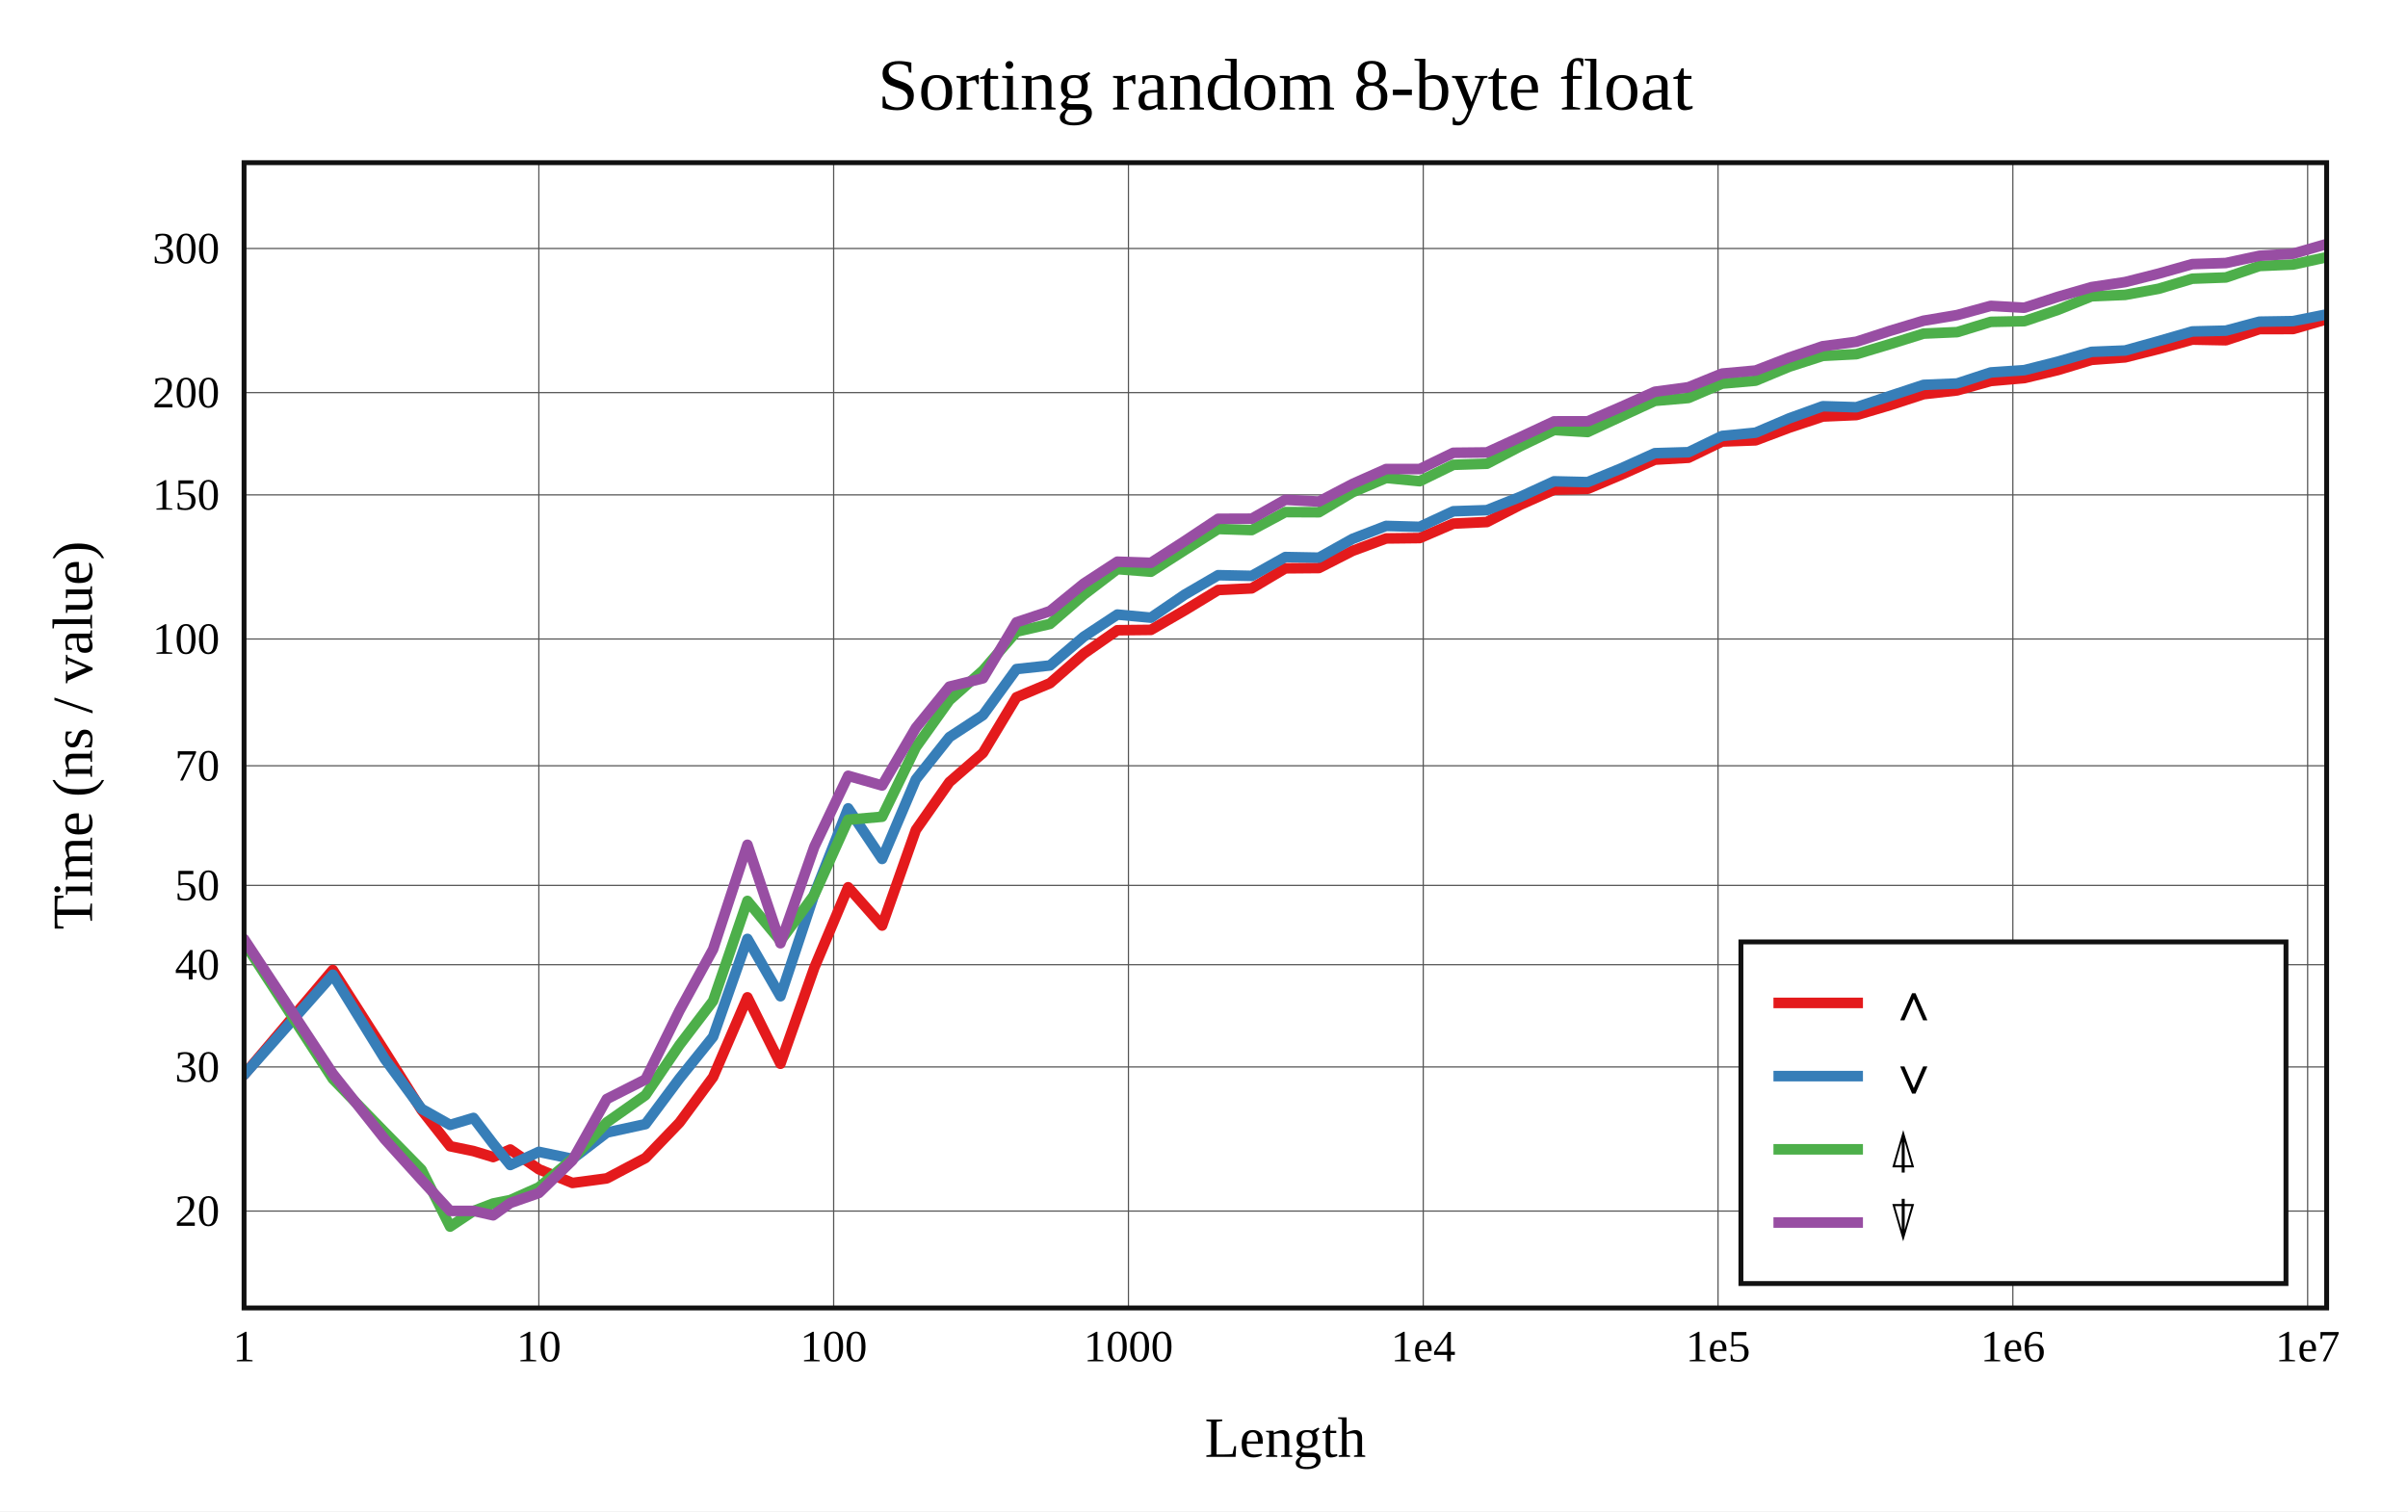
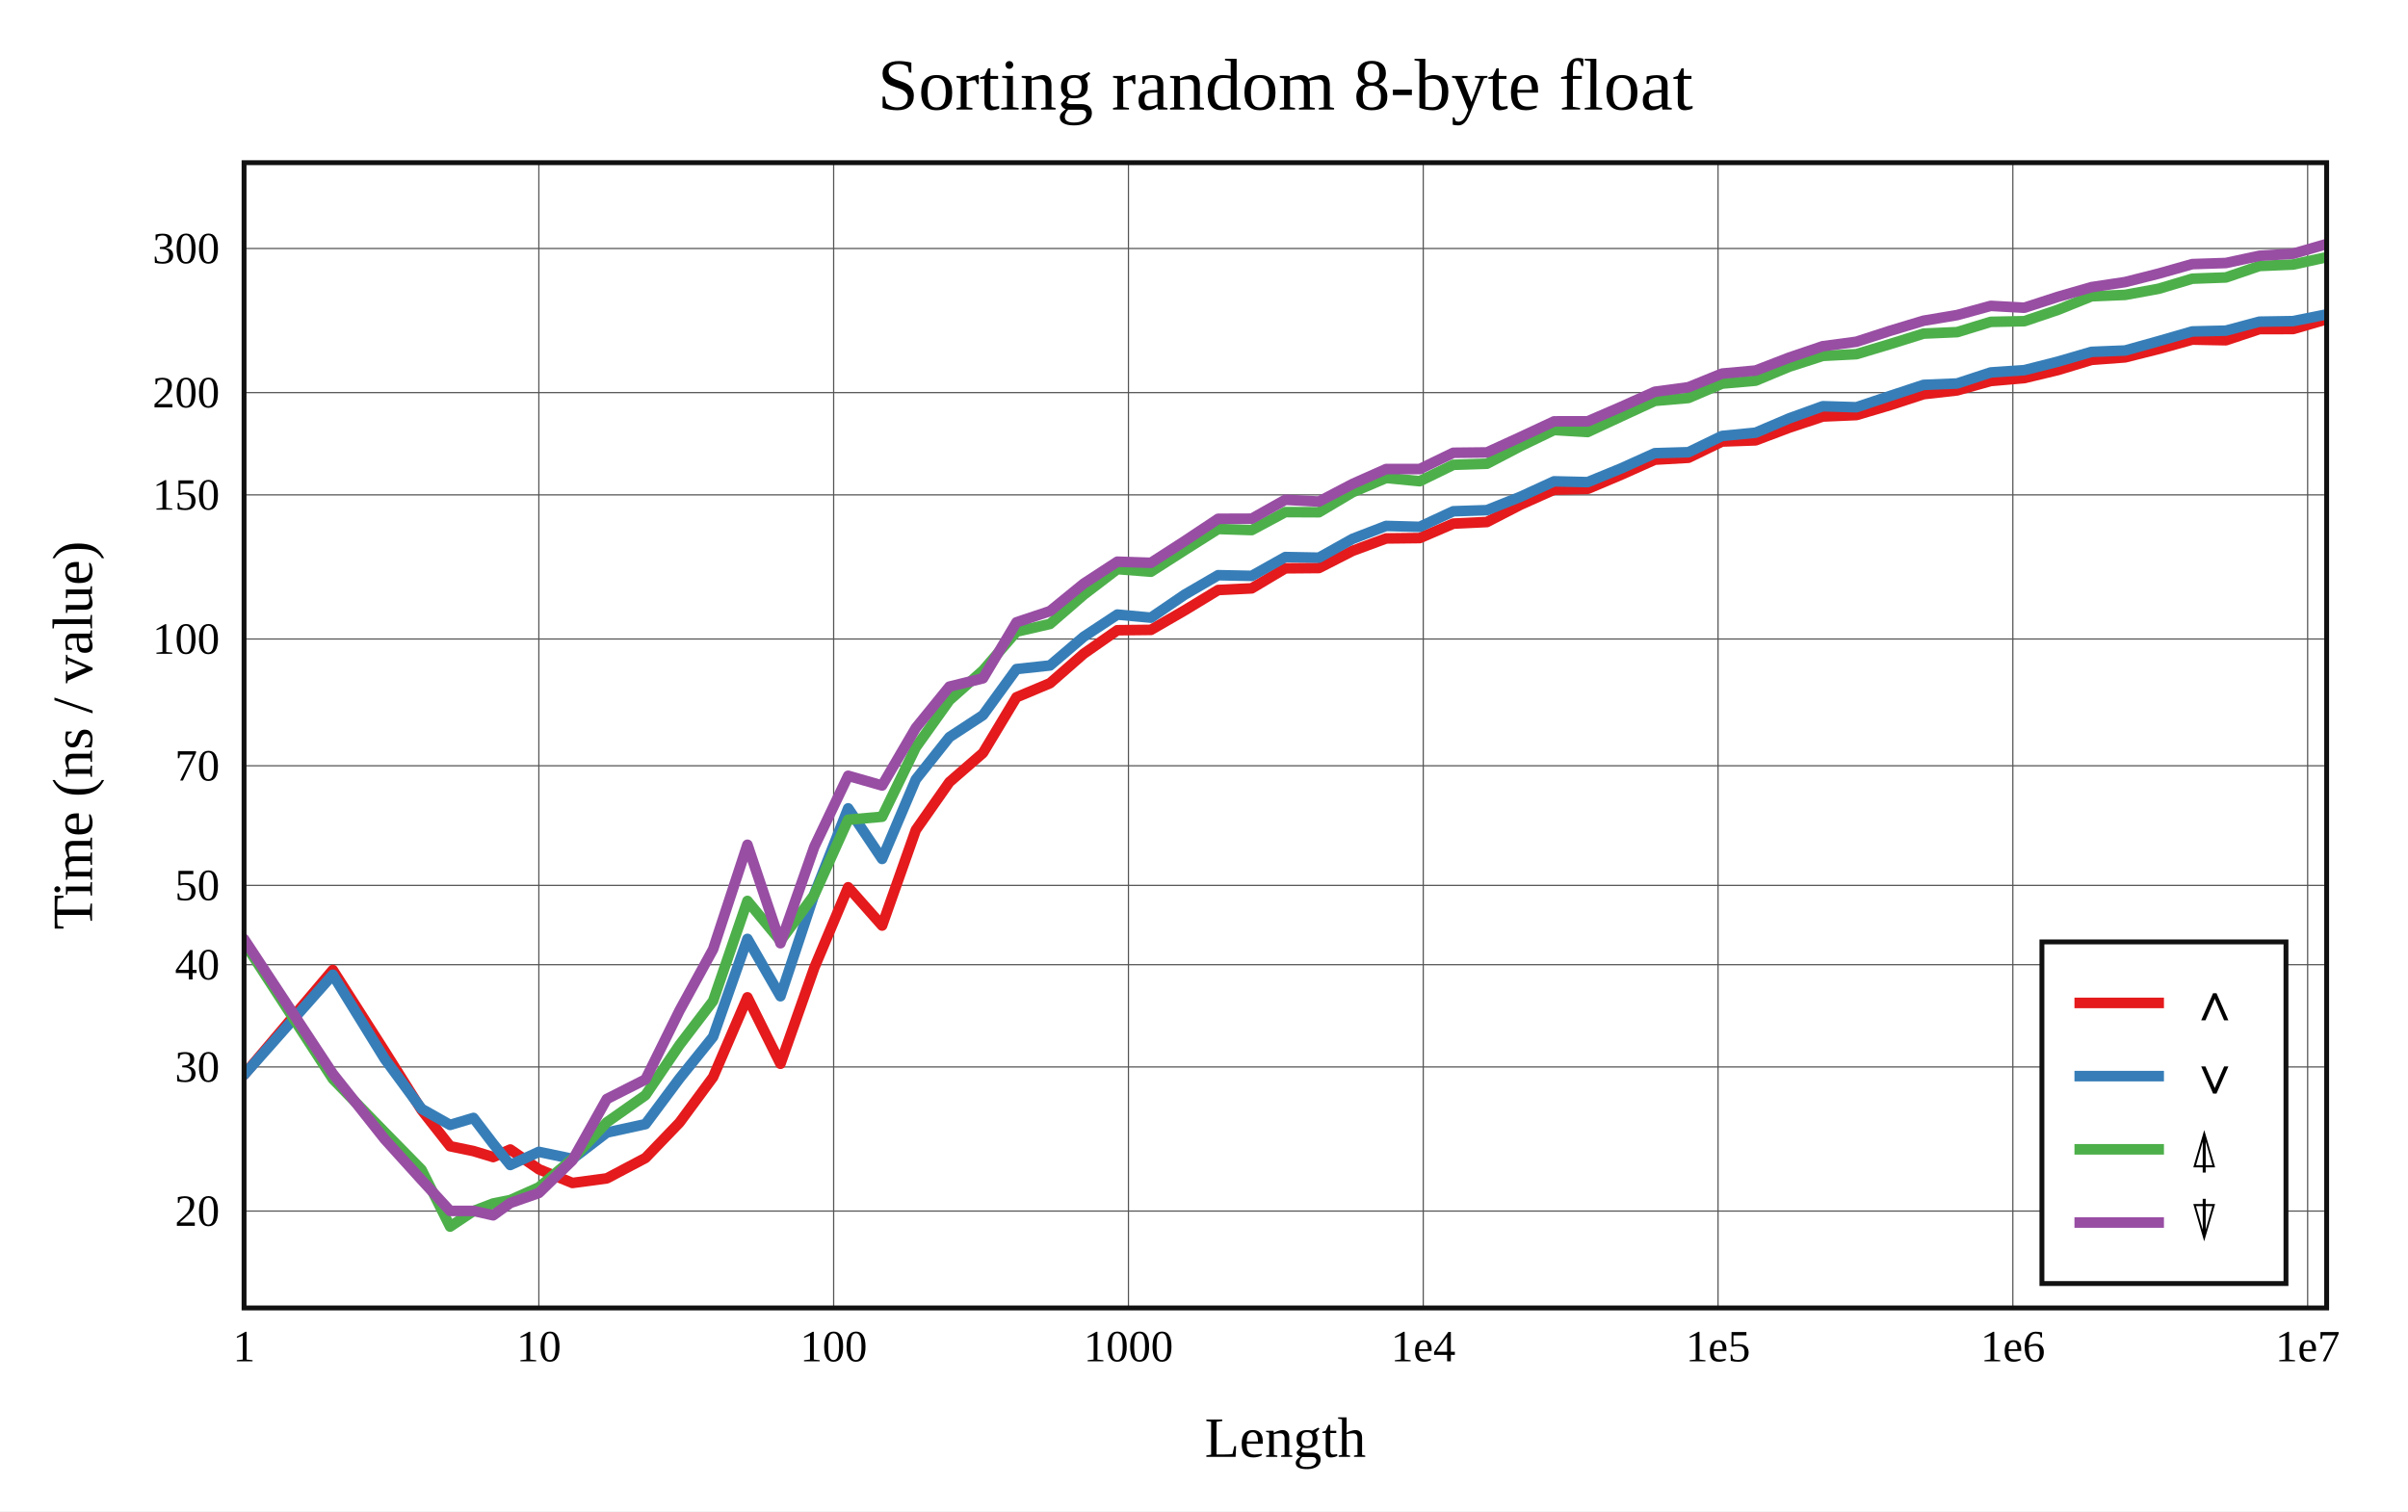
<svg xmlns="http://www.w3.org/2000/svg" viewBox="-60 -40 592 371.6" height="557.4" width="888">
  <g stroke-width="2.6" font-size="14px" text-anchor="middle">
    <defs>
      <clipPath id="clip">
        <rect x="0" y="0" width="512" height="281.6" />
      </clipPath>
    </defs>
    <rect fill="white" x="-60" y="-40" width="592" height="371.6" />
    <text dy="0.33em" font-size="18px" x="256" y="-19">Sorting random 8-byte float</text>
    <text dy="0.33em" x="256" y="313.6">Length</text>
    <text dy="0.33em" transform="rotate(-90)" x="-140.8" y="-42">Time (ns / value)</text>
    <g stroke-width="0.3" stroke="#555">
      <path d="M72.475 0v281.6" />
      <path d="M144.95 0v281.6" />
      <path d="M217.426 0v281.6" />
      <path d="M289.901 0v281.6" />
      <path d="M362.376 0v281.6" />
      <path d="M434.851 0v281.6" />
      <path d="M507.326 0v281.6" />
      <path d="M0 257.781h512" />
      <path d="M0 222.344h512" />
      <path d="M0 197.201h512" />
      <path d="M0 177.698h512" />
      <path d="M0 148.291h512" />
      <path d="M0 117.119h512" />
      <path d="M0 81.682h512" />
      <path d="M0 56.539h512" />
      <path d="M0 21.102h512" />
    </g>
    <g font-size="11px">
      <text dy="0.33em" x="0" y="291.1">1</text>
      <text dy="0.33em" x="72.475" y="291.1">10</text>
      <text dy="0.33em" x="144.95" y="291.1">100</text>
      <text dy="0.33em" x="217.426" y="291.1">1000</text>
      <text dy="0.33em" x="289.901" y="291.1">1e4</text>
      <text dy="0.33em" x="362.376" y="291.1">1e5</text>
      <text dy="0.33em" x="434.851" y="291.1">1e6</text>
      <text dy="0.33em" x="507.326" y="291.1">1e7</text>
      <g text-anchor="end">
        <text dy="0.33em" x="-6" y="257.781">20</text>
        <text dy="0.33em" x="-6" y="222.344">30</text>
        <text dy="0.33em" x="-6" y="197.201">40</text>
        <text dy="0.33em" x="-6" y="177.698">50</text>
        <text dy="0.33em" x="-6" y="148.291">70</text>
        <text dy="0.33em" x="-6" y="117.119">100</text>
        <text dy="0.33em" x="-6" y="81.682">150</text>
        <text dy="0.33em" x="-6" y="56.539">200</text>
        <text dy="0.33em" x="-6" y="21.102">300</text>
      </g>
    </g>
    <g clip-path="url(#clip)" fill="none" stroke-linecap="round" stroke-linejoin="round">
      <path stroke="#e41a1c" d="M0 224.249L21.817 198.512L34.579 218.504L43.634 232.915L50.658 241.839L56.397 243.03L61.249 244.504L65.452 242.648L72.475 247.501L80.733 250.873L89.177 249.745L98.691 244.722L107.055 236.018L115.313 224.833L123.756 205.228L131.872 221.554L140.203 197.927L148.517 178.162L156.862 187.575L165.153 164.082L173.411 152.301L181.659 145.134L189.895 131.448L198.147 127.987L206.423 120.746L214.698 114.964L222.954 114.875L231.22 110.097L239.478 105.077L247.73 104.669L255.991 99.737L264.252 99.667L272.515 95.449L280.77 92.395L289.029 92.303L297.29 88.751L305.548 88.359L313.806 84.101L322.064 80.41L330.322 80.202L338.58 76.715L346.838 73.025L355.097 72.557L363.355 68.561L371.613 68.27L379.871 65.155L388.129 62.413L396.387 62.055L404.645 59.612L412.903 56.918L421.161 55.985L429.419 53.681L437.677 52.964L445.935 50.98L454.194 48.483L462.452 47.868L470.71 45.793L478.968 43.501L487.226 43.66L495.484 40.918L503.742 40.906L512 38.501" />
      <path stroke="#377eb8" d="M0 224.288L21.817 199.676L34.579 220.346L43.634 232.642L50.658 236.597L56.397 234.88L61.249 241.244L65.452 246.457L72.475 243.219L80.733 244.951L89.177 238.482L98.691 236.403L107.055 225.178L115.313 214.919L123.756 190.858L131.872 204.957L140.203 179.835L148.517 158.76L156.862 171.193L165.153 151.644L173.411 141.249L181.659 135.847L189.895 124.515L198.147 123.623L206.423 116.568L214.698 111.112L222.954 111.877L231.22 106.232L239.478 101.429L247.73 101.601L255.991 96.97L264.252 97.125L272.515 92.5L280.77 89.316L289.029 89.545L297.29 85.712L305.548 85.441L313.806 82.145L322.064 78.352L330.322 78.548L338.58 75.157L346.838 71.433L355.097 71.19L363.355 67.194L371.613 66.39L379.871 62.869L388.129 59.883L396.387 60.134L404.645 57.366L412.903 54.636L421.161 54.292L429.419 51.578L437.677 51.016L445.935 48.922L454.194 46.515L462.452 46.184L470.71 43.882L478.968 41.497L487.226 41.3L495.484 39.093L503.742 38.962L512 37.304" />
      <path stroke="#4daf4a" d="M0 191.709L21.817 225.278L34.579 238.395L43.634 247.615L50.658 261.6L56.397 257.777L61.249 255.917L65.452 255.076L72.475 251.952L80.733 244.971L89.177 235.966L98.691 229.281L107.055 216.943L115.313 206.111L123.756 181.525L131.872 191.354L140.203 179.996L148.517 161.555L156.862 160.824L165.153 143.749L173.411 132.184L181.659 124.861L189.895 115.317L198.147 113.419L206.423 106.248L214.698 99.937L222.954 100.574L231.22 95.282L239.478 90.067L247.73 90.34L255.991 85.915L264.252 85.953L272.515 81.042L280.77 77.525L289.029 78.32L297.29 74.29L305.548 74.023L313.806 69.711L322.064 65.734L330.322 66.222L338.58 62.375L346.838 58.567L355.097 57.858L363.355 54.325L371.613 53.6L379.871 50.16L388.129 47.504L396.387 47.084L404.645 44.608L412.903 42.027L421.161 41.666L429.419 39.139L437.677 38.975L445.935 36.183L454.194 32.851L462.452 32.511L470.71 30.998L478.968 28.526L487.226 28.224L495.484 25.402L503.742 25.045L512 23.247" />
      <path stroke="#984ea3" d="M0 190.901L21.817 224.002L34.579 240.11L43.634 250.115L50.658 257.75L56.397 257.738L61.249 258.826L65.452 255.793L72.475 253.336L80.733 245.299L89.177 230.229L98.691 225.415L107.055 208.484L115.313 193.41L123.756 167.713L131.872 191.926L140.203 168.195L148.517 150.754L156.862 153.139L165.153 138.979L173.411 128.829L181.659 126.787L189.895 113.02L198.147 110.257L206.423 103.505L214.698 98.111L222.954 98.389L231.22 93.058L239.478 87.563L247.73 87.534L255.991 82.889L264.252 83.327L272.515 79L280.77 75.33L289.029 75.333L297.29 71.331L305.548 71.245L313.806 67.469L322.064 63.606L330.322 63.601L338.58 60.029L346.838 56.321L355.097 55.215L363.355 51.858L371.613 51.11L379.871 47.927L388.129 45.125L396.387 44.029L404.645 41.347L412.903 38.856L421.161 37.47L429.419 35.209L437.677 35.667L445.935 32.985L454.194 30.599L462.452 29.357L470.71 27.272L478.968 24.941L487.226 24.669L495.484 22.892L503.742 22.386L512 20" />
    </g>
    <rect stroke-width="1.2" stroke="#111" fill="none" x="0" y="0" width="512" height="281.6" />
-     <g transform="translate(368,191.6)" text-anchor="start" font-size="13px">
-       <rect stroke-width="1.2" stroke="#111" fill="white" x="0" y="0" width="134" height="84" />
+     <g transform="translate(442,191.6)" text-anchor="start" font-size="13px">
+       <rect stroke-width="1.2" stroke="#111" fill="white" x="0" y="0" width="60" height="84" />
      <path stroke="#e41a1c" d="M8 15h22" />
      <path stroke="#377eb8" d="M8 33h22" />
      <path stroke="#4daf4a" d="M8 51h22" />
      <path stroke="#984ea3" d="M8 69h22" />
      <text dy="0.33em" x="36" y="15">∧</text>
      <text dy="0.33em" x="36" y="33">∨</text>
      <text dy="0.33em" x="36" y="51">⍋</text>
      <text dy="0.33em" x="36" y="69">⍒</text>
    </g>
  </g>
</svg>
